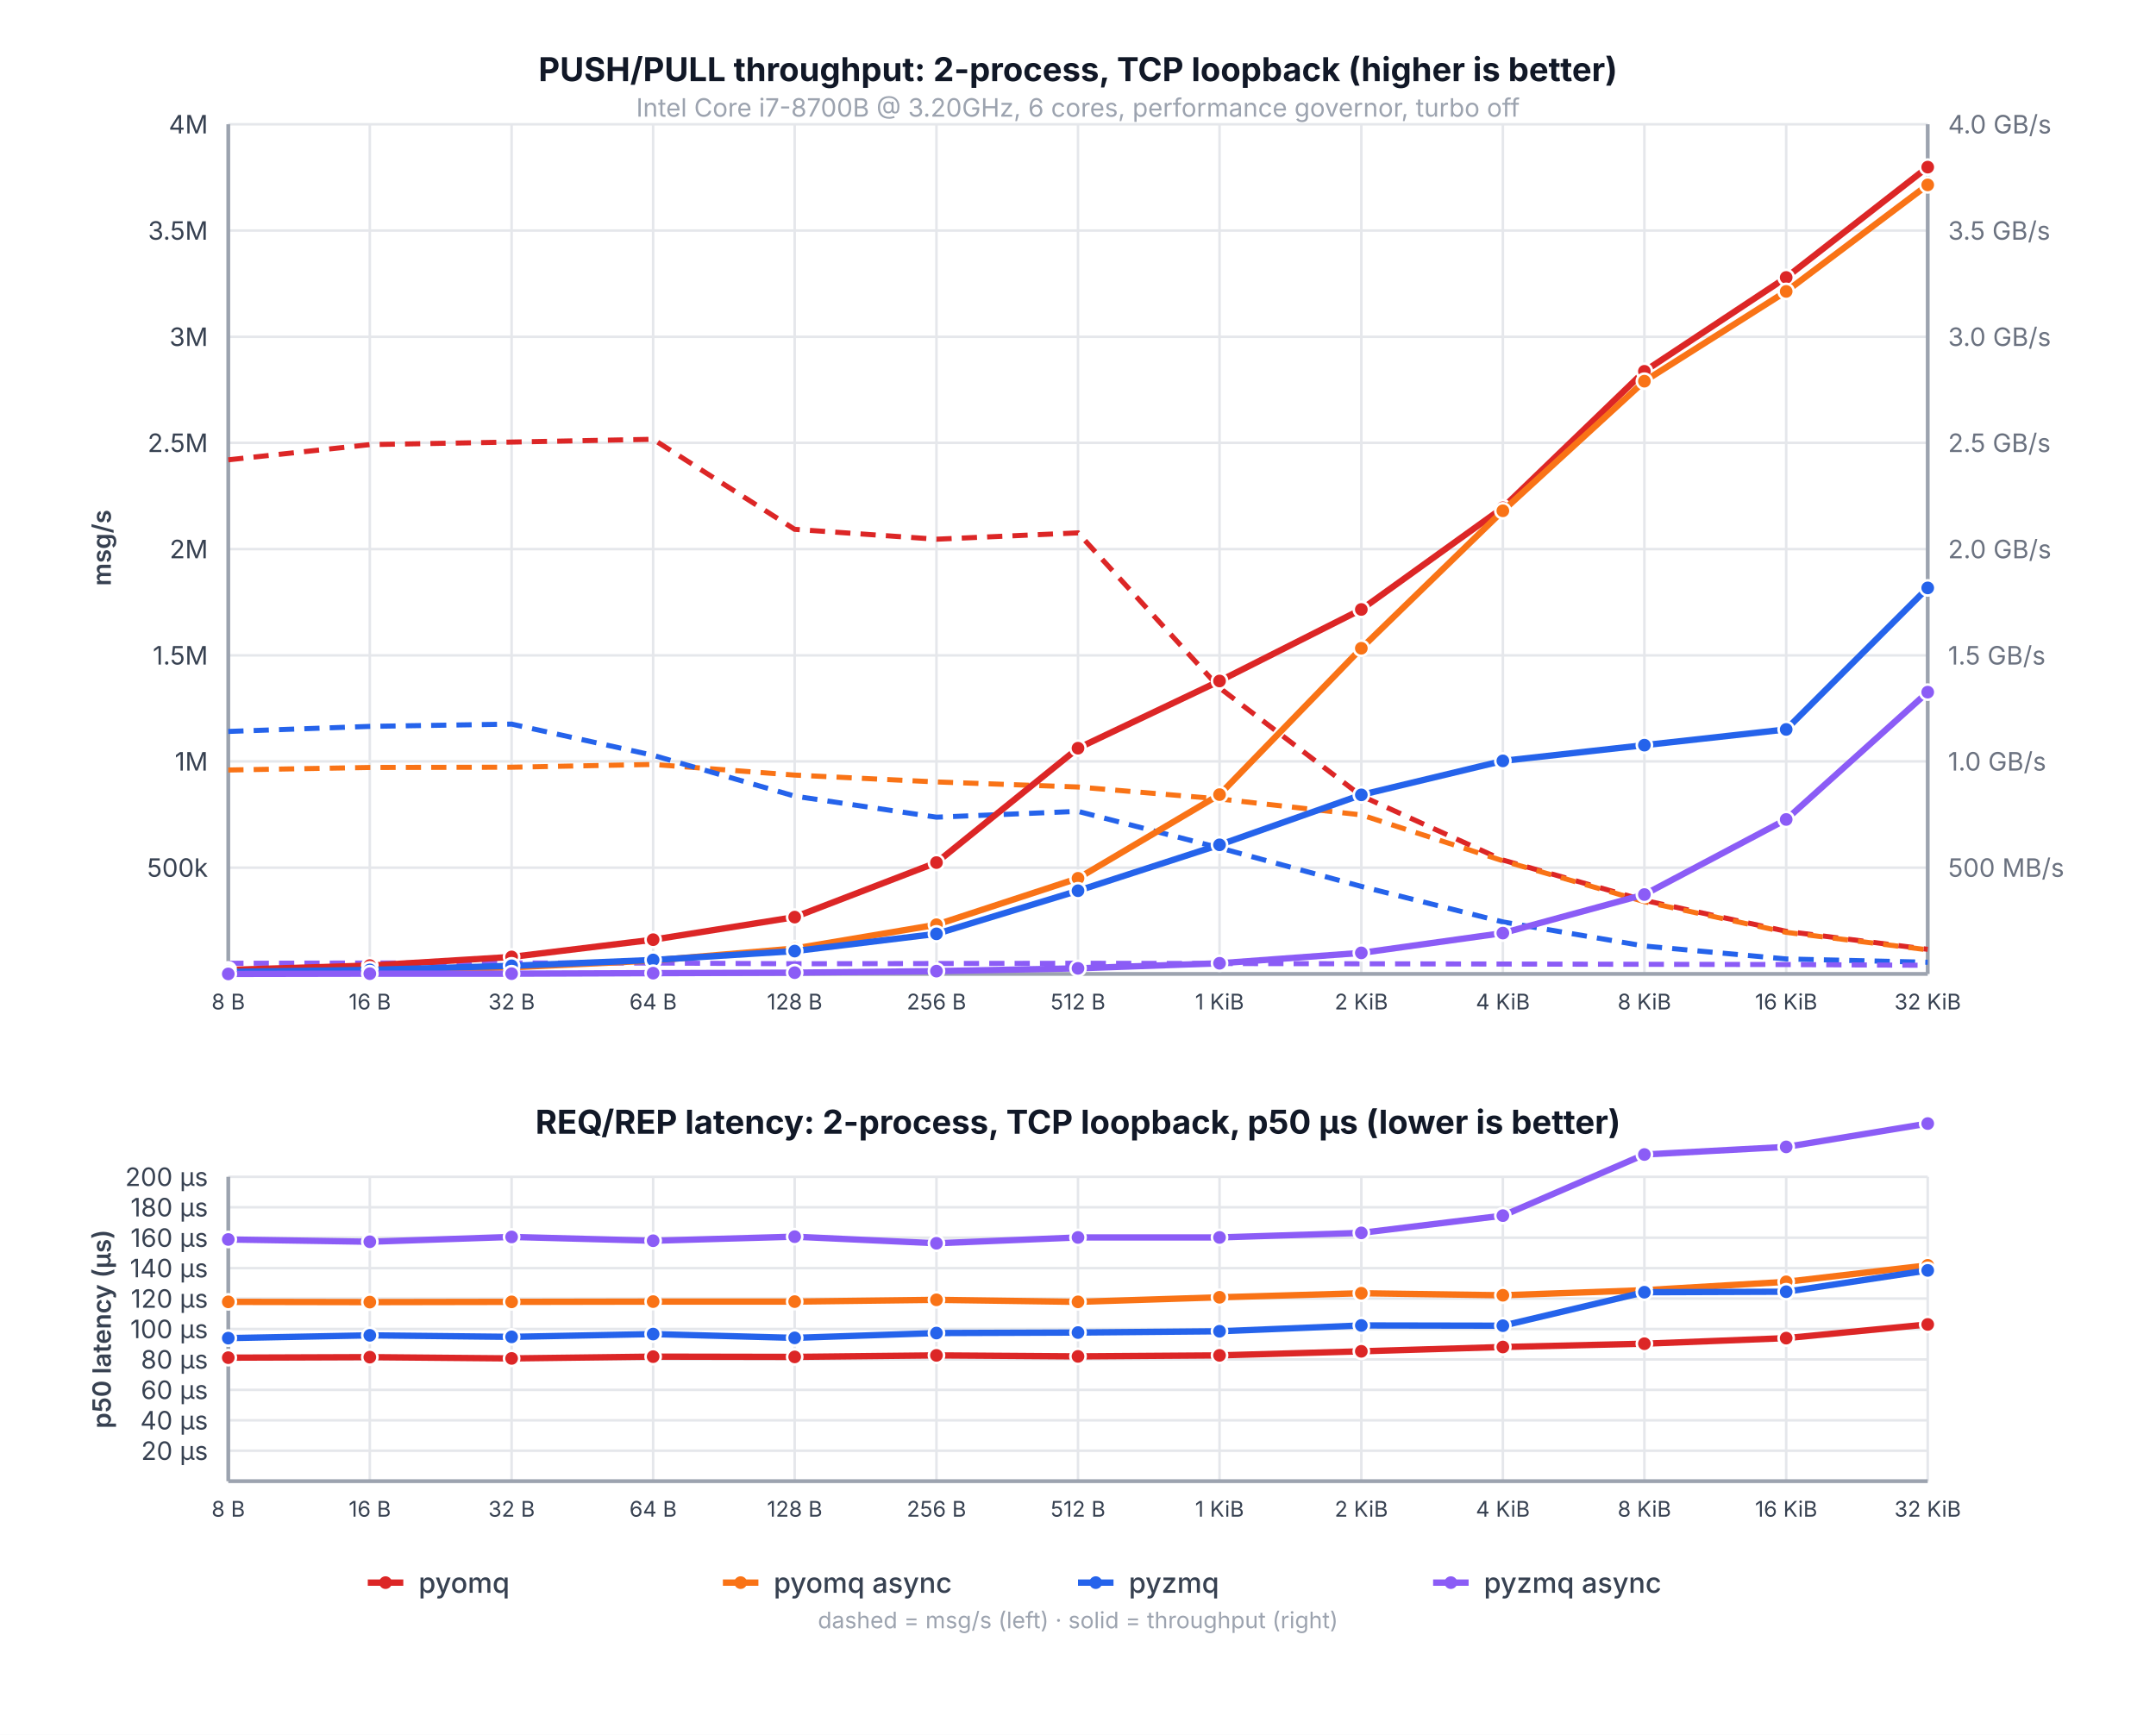
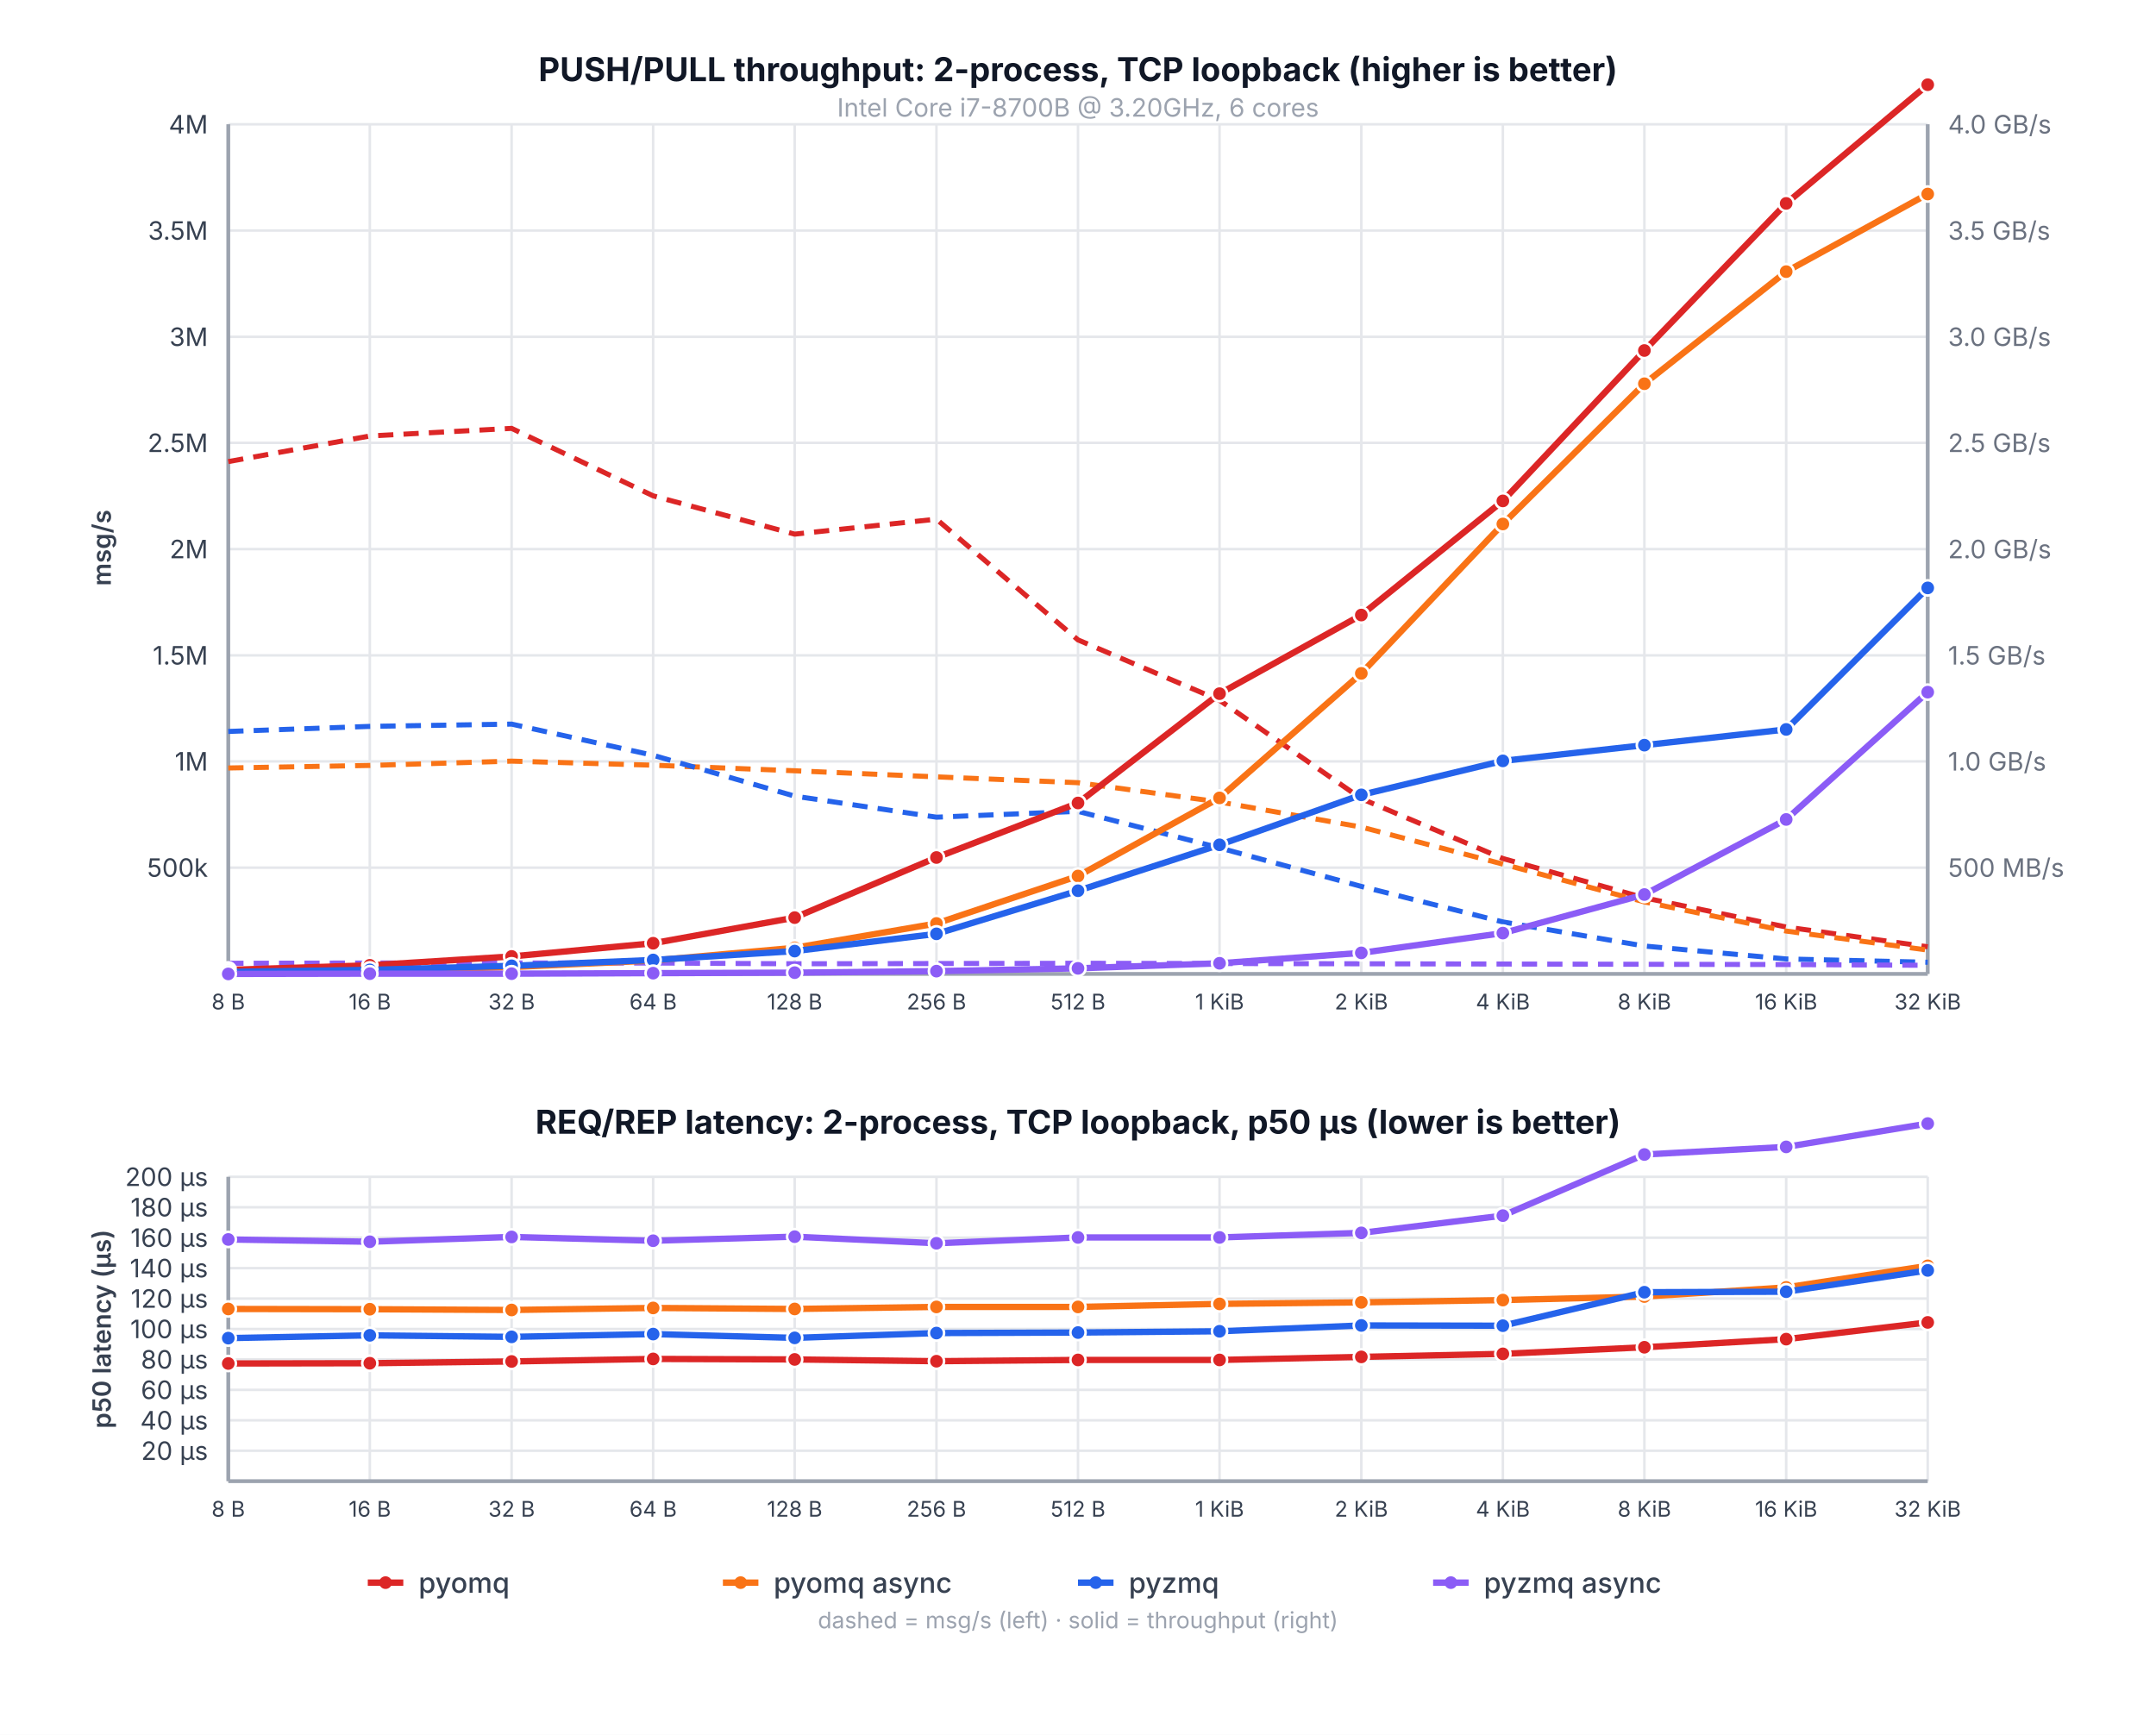
<svg xmlns="http://www.w3.org/2000/svg" viewBox="0 0 850 684" font-family="system-ui, -apple-system, sans-serif">
  <rect width="850" height="684" fill="white" />
  <text x="425.0" y="32" text-anchor="middle" fill="#111827" font-size="13" font-weight="700">PUSH/PULL throughput: 2-process, TCP loopback (higher is better)</text>
-   <text x="425.0" y="46" text-anchor="middle" fill="#9ca3af" font-size="10">Intel Core i7-8700B @ 3.20GHz, 6 cores, performance governor,  turbo off</text>
+   <text x="425.0" y="46" text-anchor="middle" fill="#9ca3af" font-size="10">Intel Core i7-8700B @ 3.20GHz, 6 cores</text>
  <line x1="90" y1="342.1" x2="760" y2="342.1" stroke="#e5e7eb" stroke-width="1" />
  <text x="82" y="342.1" text-anchor="end" dominant-baseline="middle" fill="#374151" font-size="10">500k</text>
  <text x="768" y="342.1" text-anchor="start" dominant-baseline="middle" fill="#6b7280" font-size="10">500 MB/s</text>
  <line x1="90" y1="300.2" x2="760" y2="300.2" stroke="#e5e7eb" stroke-width="1" />
  <text x="82" y="300.2" text-anchor="end" dominant-baseline="middle" fill="#374151" font-size="10">1M</text>
  <text x="768" y="300.2" text-anchor="start" dominant-baseline="middle" fill="#6b7280" font-size="10">1.0 GB/s</text>
  <line x1="90" y1="258.4" x2="760" y2="258.4" stroke="#e5e7eb" stroke-width="1" />
  <text x="82" y="258.4" text-anchor="end" dominant-baseline="middle" fill="#374151" font-size="10">1.5M</text>
  <text x="768" y="258.4" text-anchor="start" dominant-baseline="middle" fill="#6b7280" font-size="10">1.5 GB/s</text>
  <line x1="90" y1="216.5" x2="760" y2="216.5" stroke="#e5e7eb" stroke-width="1" />
  <text x="82" y="216.5" text-anchor="end" dominant-baseline="middle" fill="#374151" font-size="10">2M</text>
  <text x="768" y="216.5" text-anchor="start" dominant-baseline="middle" fill="#6b7280" font-size="10">2.0 GB/s</text>
  <line x1="90" y1="174.6" x2="760" y2="174.6" stroke="#e5e7eb" stroke-width="1" />
  <text x="82" y="174.6" text-anchor="end" dominant-baseline="middle" fill="#374151" font-size="10">2.5M</text>
  <text x="768" y="174.6" text-anchor="start" dominant-baseline="middle" fill="#6b7280" font-size="10">2.5 GB/s</text>
  <line x1="90" y1="132.8" x2="760" y2="132.8" stroke="#e5e7eb" stroke-width="1" />
  <text x="82" y="132.8" text-anchor="end" dominant-baseline="middle" fill="#374151" font-size="10">3M</text>
  <text x="768" y="132.8" text-anchor="start" dominant-baseline="middle" fill="#6b7280" font-size="10">3.0 GB/s</text>
  <line x1="90" y1="90.9" x2="760" y2="90.9" stroke="#e5e7eb" stroke-width="1" />
  <text x="82" y="90.9" text-anchor="end" dominant-baseline="middle" fill="#374151" font-size="10">3.5M</text>
  <text x="768" y="90.9" text-anchor="start" dominant-baseline="middle" fill="#6b7280" font-size="10">3.5 GB/s</text>
  <line x1="90" y1="49.0" x2="760" y2="49.0" stroke="#e5e7eb" stroke-width="1" />
  <text x="82" y="49.0" text-anchor="end" dominant-baseline="middle" fill="#374151" font-size="10">4M</text>
  <text x="768" y="49.0" text-anchor="start" dominant-baseline="middle" fill="#6b7280" font-size="10">4.0 GB/s</text>
  <line x1="90.0" y1="49" x2="90.0" y2="384" stroke="#e5e7eb" stroke-width="1" />
  <line x1="145.8" y1="49" x2="145.8" y2="384" stroke="#e5e7eb" stroke-width="1" />
  <line x1="201.7" y1="49" x2="201.7" y2="384" stroke="#e5e7eb" stroke-width="1" />
  <line x1="257.5" y1="49" x2="257.5" y2="384" stroke="#e5e7eb" stroke-width="1" />
  <line x1="313.3" y1="49" x2="313.3" y2="384" stroke="#e5e7eb" stroke-width="1" />
  <line x1="369.2" y1="49" x2="369.2" y2="384" stroke="#e5e7eb" stroke-width="1" />
  <line x1="425.0" y1="49" x2="425.0" y2="384" stroke="#e5e7eb" stroke-width="1" />
  <line x1="480.8" y1="49" x2="480.8" y2="384" stroke="#e5e7eb" stroke-width="1" />
  <line x1="536.7" y1="49" x2="536.7" y2="384" stroke="#e5e7eb" stroke-width="1" />
  <line x1="592.5" y1="49" x2="592.5" y2="384" stroke="#e5e7eb" stroke-width="1" />
  <line x1="648.3" y1="49" x2="648.3" y2="384" stroke="#e5e7eb" stroke-width="1" />
  <line x1="704.2" y1="49" x2="704.2" y2="384" stroke="#e5e7eb" stroke-width="1" />
  <line x1="760.0" y1="49" x2="760.0" y2="384" stroke="#e5e7eb" stroke-width="1" />
  <line x1="90" y1="49" x2="90" y2="384" stroke="#9ca3af" stroke-width="1.5" />
  <line x1="760" y1="49" x2="760" y2="384" stroke="#9ca3af" stroke-width="1.5" />
  <line x1="90" y1="384" x2="760" y2="384" stroke="#9ca3af" stroke-width="1.5" />
  <text x="40" y="216" text-anchor="middle" dominant-baseline="middle" fill="#374151" font-size="10" font-weight="600" transform="rotate(-90,40,216)">msg/s</text>
-   <polyline points="90.0,181.3 145.8,175.3 201.7,174.3 257.5,173.2 313.3,208.7 369.2,212.6 425.0,210.1 480.8,271.2 536.7,313.8 592.5,339.1 648.3,355.0 704.2,367.2 760.0,374.3" fill="none" stroke="#dc2626" stroke-width="2" stroke-dasharray="6,4" />
-   <polyline points="90.0,303.6 145.8,302.6 201.7,302.5 257.5,301.4 313.3,305.6 369.2,308.3 425.0,310.3 480.8,315.0 536.7,321.3 592.5,339.4 648.3,355.5 704.2,367.6 760.0,374.5" fill="none" stroke="#f97316" stroke-width="2" stroke-dasharray="6,4" />
+   <polyline points="90.0,182.0 145.8,171.9 201.7,168.9 257.5,195.5 313.3,210.6 369.2,204.7 425.0,252.3 480.8,276.1 536.7,314.9 592.5,338.5 648.3,354.0 704.2,365.5 760.0,373.3" fill="none" stroke="#dc2626" stroke-width="2" stroke-dasharray="6,4" />
+   <polyline points="90.0,302.8 145.8,301.8 201.7,300.1 257.5,301.7 313.3,303.9 369.2,306.3 425.0,308.6 480.8,316.2 536.7,326.1 592.5,340.7 648.3,355.6 704.2,367.1 760.0,374.6" fill="none" stroke="#f97316" stroke-width="2" stroke-dasharray="6,4" />
  <polyline points="90.0,288.4 145.8,286.4 201.7,285.5 257.5,297.8 313.3,313.9 369.2,322.2 425.0,319.9 480.8,334.3 536.7,349.5 592.5,363.5 648.3,373.0 704.2,378.1 760.0,379.4" fill="none" stroke="#2563eb" stroke-width="2" stroke-dasharray="6,4" />
  <polyline points="90.0,379.8 145.8,379.7 201.7,379.7 257.5,379.7 313.3,380.0 369.2,379.9 425.0,379.8 480.8,379.9 536.7,380.0 592.5,380.1 648.3,380.2 704.2,380.3 760.0,380.6" fill="none" stroke="#8b5cf6" stroke-width="2" stroke-dasharray="6,4" />
-   <polyline points="90.0,382.4 145.8,380.7 201.7,377.3 257.5,370.5 313.3,361.6 369.2,340.1 425.0,295.0 480.8,268.5 536.7,240.3 592.5,200.2 648.3,146.4 704.2,109.4 760.0,65.9" fill="none" stroke="#dc2626" stroke-width="2.5" stroke-linecap="round" stroke-linejoin="round" />
+   <polyline points="90.0,382.4 145.8,380.6 201.7,377.1 257.5,371.9 313.3,361.8 369.2,338.1 425.0,316.6 480.8,273.5 536.7,242.5 592.5,197.5 648.3,138.2 704.2,80.2 760.0,33.4" fill="none" stroke="#dc2626" stroke-width="2.5" stroke-linecap="round" stroke-linejoin="round" />
  <circle cx="90.0" cy="382.4" r="3" fill="#dc2626" stroke="white" stroke-width="1" />
-   <circle cx="145.8" cy="380.7" r="3" fill="#dc2626" stroke="white" stroke-width="1" />
-   <circle cx="201.7" cy="377.3" r="3" fill="#dc2626" stroke="white" stroke-width="1" />
-   <circle cx="257.5" cy="370.5" r="3" fill="#dc2626" stroke="white" stroke-width="1" />
-   <circle cx="313.3" cy="361.6" r="3" fill="#dc2626" stroke="white" stroke-width="1" />
-   <circle cx="369.2" cy="340.1" r="3" fill="#dc2626" stroke="white" stroke-width="1" />
-   <circle cx="425.0" cy="295.0" r="3" fill="#dc2626" stroke="white" stroke-width="1" />
-   <circle cx="480.8" cy="268.5" r="3" fill="#dc2626" stroke="white" stroke-width="1" />
-   <circle cx="536.7" cy="240.3" r="3" fill="#dc2626" stroke="white" stroke-width="1" />
-   <circle cx="592.5" cy="200.2" r="3" fill="#dc2626" stroke="white" stroke-width="1" />
-   <circle cx="648.3" cy="146.4" r="3" fill="#dc2626" stroke="white" stroke-width="1" />
-   <circle cx="704.2" cy="109.4" r="3" fill="#dc2626" stroke="white" stroke-width="1" />
-   <circle cx="760.0" cy="65.9" r="3" fill="#dc2626" stroke="white" stroke-width="1" />
-   <polyline points="90.0,383.4 145.8,382.7 201.7,381.4 257.5,378.7 313.3,374.0 369.2,364.6 425.0,346.3 480.8,313.3 536.7,255.6 592.5,201.4 648.3,150.3 704.2,114.9 760.0,72.9" fill="none" stroke="#f97316" stroke-width="2.5" stroke-linecap="round" stroke-linejoin="round" />
+   <circle cx="145.8" cy="380.6" r="3" fill="#dc2626" stroke="white" stroke-width="1" />
+   <circle cx="201.7" cy="377.1" r="3" fill="#dc2626" stroke="white" stroke-width="1" />
+   <circle cx="257.5" cy="371.9" r="3" fill="#dc2626" stroke="white" stroke-width="1" />
+   <circle cx="313.3" cy="361.8" r="3" fill="#dc2626" stroke="white" stroke-width="1" />
+   <circle cx="369.2" cy="338.1" r="3" fill="#dc2626" stroke="white" stroke-width="1" />
+   <circle cx="425.0" cy="316.6" r="3" fill="#dc2626" stroke="white" stroke-width="1" />
+   <circle cx="480.8" cy="273.5" r="3" fill="#dc2626" stroke="white" stroke-width="1" />
+   <circle cx="536.7" cy="242.5" r="3" fill="#dc2626" stroke="white" stroke-width="1" />
+   <circle cx="592.5" cy="197.5" r="3" fill="#dc2626" stroke="white" stroke-width="1" />
+   <circle cx="648.3" cy="138.2" r="3" fill="#dc2626" stroke="white" stroke-width="1" />
+   <circle cx="704.2" cy="80.2" r="3" fill="#dc2626" stroke="white" stroke-width="1" />
+   <circle cx="760.0" cy="33.4" r="3" fill="#dc2626" stroke="white" stroke-width="1" />
+   <polyline points="90.0,383.4 145.8,382.7 201.7,381.3 257.5,378.7 313.3,373.7 369.2,364.1 425.0,345.4 480.8,314.6 536.7,265.5 592.5,206.6 648.3,151.3 704.2,107.1 760.0,76.5" fill="none" stroke="#f97316" stroke-width="2.5" stroke-linecap="round" stroke-linejoin="round" />
  <circle cx="90.0" cy="383.4" r="3" fill="#f97316" stroke="white" stroke-width="1" />
  <circle cx="145.8" cy="382.7" r="3" fill="#f97316" stroke="white" stroke-width="1" />
-   <circle cx="201.7" cy="381.4" r="3" fill="#f97316" stroke="white" stroke-width="1" />
+   <circle cx="201.7" cy="381.3" r="3" fill="#f97316" stroke="white" stroke-width="1" />
  <circle cx="257.5" cy="378.7" r="3" fill="#f97316" stroke="white" stroke-width="1" />
-   <circle cx="313.3" cy="374.0" r="3" fill="#f97316" stroke="white" stroke-width="1" />
-   <circle cx="369.2" cy="364.6" r="3" fill="#f97316" stroke="white" stroke-width="1" />
-   <circle cx="425.0" cy="346.3" r="3" fill="#f97316" stroke="white" stroke-width="1" />
-   <circle cx="480.8" cy="313.3" r="3" fill="#f97316" stroke="white" stroke-width="1" />
-   <circle cx="536.7" cy="255.6" r="3" fill="#f97316" stroke="white" stroke-width="1" />
-   <circle cx="592.5" cy="201.4" r="3" fill="#f97316" stroke="white" stroke-width="1" />
-   <circle cx="648.3" cy="150.3" r="3" fill="#f97316" stroke="white" stroke-width="1" />
-   <circle cx="704.2" cy="114.9" r="3" fill="#f97316" stroke="white" stroke-width="1" />
-   <circle cx="760.0" cy="72.9" r="3" fill="#f97316" stroke="white" stroke-width="1" />
+   <circle cx="313.3" cy="373.7" r="3" fill="#f97316" stroke="white" stroke-width="1" />
+   <circle cx="369.2" cy="364.1" r="3" fill="#f97316" stroke="white" stroke-width="1" />
+   <circle cx="425.0" cy="345.4" r="3" fill="#f97316" stroke="white" stroke-width="1" />
+   <circle cx="480.8" cy="314.6" r="3" fill="#f97316" stroke="white" stroke-width="1" />
+   <circle cx="536.7" cy="265.5" r="3" fill="#f97316" stroke="white" stroke-width="1" />
+   <circle cx="592.5" cy="206.6" r="3" fill="#f97316" stroke="white" stroke-width="1" />
+   <circle cx="648.3" cy="151.3" r="3" fill="#f97316" stroke="white" stroke-width="1" />
+   <circle cx="704.2" cy="107.1" r="3" fill="#f97316" stroke="white" stroke-width="1" />
+   <circle cx="760.0" cy="76.5" r="3" fill="#f97316" stroke="white" stroke-width="1" />
  <polyline points="90.0,383.2 145.8,382.4 201.7,380.8 257.5,378.5 313.3,375.0 369.2,368.2 425.0,351.2 480.8,333.1 536.7,313.4 592.5,300.0 648.3,293.8 704.2,287.6 760.0,231.8" fill="none" stroke="#2563eb" stroke-width="2.5" stroke-linecap="round" stroke-linejoin="round" />
  <circle cx="90.0" cy="383.2" r="3" fill="#2563eb" stroke="white" stroke-width="1" />
  <circle cx="145.8" cy="382.4" r="3" fill="#2563eb" stroke="white" stroke-width="1" />
  <circle cx="201.7" cy="380.8" r="3" fill="#2563eb" stroke="white" stroke-width="1" />
  <circle cx="257.5" cy="378.5" r="3" fill="#2563eb" stroke="white" stroke-width="1" />
  <circle cx="313.3" cy="375.0" r="3" fill="#2563eb" stroke="white" stroke-width="1" />
  <circle cx="369.2" cy="368.2" r="3" fill="#2563eb" stroke="white" stroke-width="1" />
  <circle cx="425.0" cy="351.2" r="3" fill="#2563eb" stroke="white" stroke-width="1" />
  <circle cx="480.8" cy="333.1" r="3" fill="#2563eb" stroke="white" stroke-width="1" />
  <circle cx="536.7" cy="313.4" r="3" fill="#2563eb" stroke="white" stroke-width="1" />
  <circle cx="592.5" cy="300.0" r="3" fill="#2563eb" stroke="white" stroke-width="1" />
  <circle cx="648.3" cy="293.8" r="3" fill="#2563eb" stroke="white" stroke-width="1" />
  <circle cx="704.2" cy="287.6" r="3" fill="#2563eb" stroke="white" stroke-width="1" />
  <circle cx="760.0" cy="231.8" r="3" fill="#2563eb" stroke="white" stroke-width="1" />
  <polyline points="90.0,384.0 145.8,383.9 201.7,383.9 257.5,383.7 313.3,383.5 369.2,382.9 425.0,381.8 480.8,379.8 536.7,375.7 592.5,367.9 648.3,352.7 704.2,323.1 760.0,272.9" fill="none" stroke="#8b5cf6" stroke-width="2.5" stroke-linecap="round" stroke-linejoin="round" />
  <circle cx="90.0" cy="384.0" r="3" fill="#8b5cf6" stroke="white" stroke-width="1" />
  <circle cx="145.8" cy="383.9" r="3" fill="#8b5cf6" stroke="white" stroke-width="1" />
  <circle cx="201.7" cy="383.9" r="3" fill="#8b5cf6" stroke="white" stroke-width="1" />
  <circle cx="257.5" cy="383.7" r="3" fill="#8b5cf6" stroke="white" stroke-width="1" />
  <circle cx="313.3" cy="383.5" r="3" fill="#8b5cf6" stroke="white" stroke-width="1" />
  <circle cx="369.2" cy="382.9" r="3" fill="#8b5cf6" stroke="white" stroke-width="1" />
  <circle cx="425.0" cy="381.8" r="3" fill="#8b5cf6" stroke="white" stroke-width="1" />
  <circle cx="480.8" cy="379.8" r="3" fill="#8b5cf6" stroke="white" stroke-width="1" />
  <circle cx="536.7" cy="375.7" r="3" fill="#8b5cf6" stroke="white" stroke-width="1" />
  <circle cx="592.5" cy="367.9" r="3" fill="#8b5cf6" stroke="white" stroke-width="1" />
  <circle cx="648.3" cy="352.7" r="3" fill="#8b5cf6" stroke="white" stroke-width="1" />
  <circle cx="704.2" cy="323.1" r="3" fill="#8b5cf6" stroke="white" stroke-width="1" />
  <circle cx="760.0" cy="272.9" r="3" fill="#8b5cf6" stroke="white" stroke-width="1" />
  <text x="90.0" y="398" text-anchor="middle" fill="#374151" font-size="8.5">8 B</text>
  <text x="145.8" y="398" text-anchor="middle" fill="#374151" font-size="8.5">16 B</text>
  <text x="201.7" y="398" text-anchor="middle" fill="#374151" font-size="8.5">32 B</text>
  <text x="257.5" y="398" text-anchor="middle" fill="#374151" font-size="8.5">64 B</text>
  <text x="313.3" y="398" text-anchor="middle" fill="#374151" font-size="8.5">128 B</text>
  <text x="369.2" y="398" text-anchor="middle" fill="#374151" font-size="8.5">256 B</text>
  <text x="425.0" y="398" text-anchor="middle" fill="#374151" font-size="8.5">512 B</text>
  <text x="480.8" y="398" text-anchor="middle" fill="#374151" font-size="8.5">1 KiB</text>
  <text x="536.7" y="398" text-anchor="middle" fill="#374151" font-size="8.5">2 KiB</text>
  <text x="592.5" y="398" text-anchor="middle" fill="#374151" font-size="8.5">4 KiB</text>
  <text x="648.3" y="398" text-anchor="middle" fill="#374151" font-size="8.5">8 KiB</text>
  <text x="704.2" y="398" text-anchor="middle" fill="#374151" font-size="8.5">16 KiB</text>
  <text x="760.0" y="398" text-anchor="middle" fill="#374151" font-size="8.5">32 KiB</text>
  <text x="425.0" y="447" text-anchor="middle" fill="#111827" font-size="13" font-weight="700">REQ/REP latency: 2-process, TCP loopback, p50 µs (lower is better)</text>
  <line x1="90" y1="572.0" x2="760" y2="572.0" stroke="#e5e7eb" stroke-width="1" />
  <text x="82" y="572.0" text-anchor="end" dominant-baseline="middle" fill="#374151" font-size="10">20 µs</text>
  <line x1="90" y1="560.0" x2="760" y2="560.0" stroke="#e5e7eb" stroke-width="1" />
  <text x="82" y="560.0" text-anchor="end" dominant-baseline="middle" fill="#374151" font-size="10">40 µs</text>
  <line x1="90" y1="548.0" x2="760" y2="548.0" stroke="#e5e7eb" stroke-width="1" />
  <text x="82" y="548.0" text-anchor="end" dominant-baseline="middle" fill="#374151" font-size="10">60 µs</text>
  <line x1="90" y1="536.0" x2="760" y2="536.0" stroke="#e5e7eb" stroke-width="1" />
  <text x="82" y="536.0" text-anchor="end" dominant-baseline="middle" fill="#374151" font-size="10">80 µs</text>
  <line x1="90" y1="524.0" x2="760" y2="524.0" stroke="#e5e7eb" stroke-width="1" />
  <text x="82" y="524.0" text-anchor="end" dominant-baseline="middle" fill="#374151" font-size="10">100 µs</text>
  <line x1="90" y1="512.0" x2="760" y2="512.0" stroke="#e5e7eb" stroke-width="1" />
  <text x="82" y="512.0" text-anchor="end" dominant-baseline="middle" fill="#374151" font-size="10">120 µs</text>
  <line x1="90" y1="500.0" x2="760" y2="500.0" stroke="#e5e7eb" stroke-width="1" />
  <text x="82" y="500.0" text-anchor="end" dominant-baseline="middle" fill="#374151" font-size="10">140 µs</text>
  <line x1="90" y1="488.0" x2="760" y2="488.0" stroke="#e5e7eb" stroke-width="1" />
  <text x="82" y="488.0" text-anchor="end" dominant-baseline="middle" fill="#374151" font-size="10">160 µs</text>
  <line x1="90" y1="476.0" x2="760" y2="476.0" stroke="#e5e7eb" stroke-width="1" />
  <text x="82" y="476.0" text-anchor="end" dominant-baseline="middle" fill="#374151" font-size="10">180 µs</text>
  <line x1="90" y1="464.0" x2="760" y2="464.0" stroke="#e5e7eb" stroke-width="1" />
  <text x="82" y="464.0" text-anchor="end" dominant-baseline="middle" fill="#374151" font-size="10">200 µs</text>
  <line x1="90.0" y1="464" x2="90.0" y2="584" stroke="#e5e7eb" stroke-width="1" />
  <line x1="145.8" y1="464" x2="145.8" y2="584" stroke="#e5e7eb" stroke-width="1" />
  <line x1="201.7" y1="464" x2="201.7" y2="584" stroke="#e5e7eb" stroke-width="1" />
  <line x1="257.5" y1="464" x2="257.5" y2="584" stroke="#e5e7eb" stroke-width="1" />
  <line x1="313.3" y1="464" x2="313.3" y2="584" stroke="#e5e7eb" stroke-width="1" />
  <line x1="369.2" y1="464" x2="369.2" y2="584" stroke="#e5e7eb" stroke-width="1" />
  <line x1="425.0" y1="464" x2="425.0" y2="584" stroke="#e5e7eb" stroke-width="1" />
  <line x1="480.8" y1="464" x2="480.8" y2="584" stroke="#e5e7eb" stroke-width="1" />
  <line x1="536.7" y1="464" x2="536.7" y2="584" stroke="#e5e7eb" stroke-width="1" />
  <line x1="592.5" y1="464" x2="592.5" y2="584" stroke="#e5e7eb" stroke-width="1" />
  <line x1="648.3" y1="464" x2="648.3" y2="584" stroke="#e5e7eb" stroke-width="1" />
  <line x1="704.2" y1="464" x2="704.2" y2="584" stroke="#e5e7eb" stroke-width="1" />
  <line x1="760.0" y1="464" x2="760.0" y2="584" stroke="#e5e7eb" stroke-width="1" />
  <line x1="90" y1="464" x2="90" y2="584" stroke="#9ca3af" stroke-width="1.5" />
  <line x1="90" y1="584" x2="760" y2="584" stroke="#9ca3af" stroke-width="1.5" />
  <text x="40" y="524" text-anchor="middle" dominant-baseline="middle" fill="#374151" font-size="10" font-weight="600" transform="rotate(-90,40,524)">p50 latency (µs)</text>
-   <polyline points="90.0,535.3 145.8,535.1 201.7,535.6 257.5,534.9 313.3,535.0 369.2,534.4 425.0,534.8 480.8,534.4 536.7,532.8 592.5,531.1 648.3,529.8 704.2,527.6 760.0,522.2" fill="none" stroke="#dc2626" stroke-width="2.5" stroke-linecap="round" stroke-linejoin="round" />
-   <circle cx="90.0" cy="535.3" r="3" fill="#dc2626" stroke="white" stroke-width="1" />
-   <circle cx="145.8" cy="535.1" r="3" fill="#dc2626" stroke="white" stroke-width="1" />
-   <circle cx="201.7" cy="535.6" r="3" fill="#dc2626" stroke="white" stroke-width="1" />
-   <circle cx="257.5" cy="534.9" r="3" fill="#dc2626" stroke="white" stroke-width="1" />
-   <circle cx="313.3" cy="535.0" r="3" fill="#dc2626" stroke="white" stroke-width="1" />
-   <circle cx="369.2" cy="534.4" r="3" fill="#dc2626" stroke="white" stroke-width="1" />
-   <circle cx="425.0" cy="534.8" r="3" fill="#dc2626" stroke="white" stroke-width="1" />
-   <circle cx="480.8" cy="534.4" r="3" fill="#dc2626" stroke="white" stroke-width="1" />
-   <circle cx="536.7" cy="532.8" r="3" fill="#dc2626" stroke="white" stroke-width="1" />
-   <circle cx="592.5" cy="531.1" r="3" fill="#dc2626" stroke="white" stroke-width="1" />
-   <circle cx="648.3" cy="529.8" r="3" fill="#dc2626" stroke="white" stroke-width="1" />
-   <circle cx="704.2" cy="527.6" r="3" fill="#dc2626" stroke="white" stroke-width="1" />
-   <circle cx="760.0" cy="522.2" r="3" fill="#dc2626" stroke="white" stroke-width="1" />
-   <polyline points="90.0,513.3 145.8,513.4 201.7,513.3 257.5,513.2 313.3,513.2 369.2,512.5 425.0,513.3 480.8,511.5 536.7,509.9 592.5,510.7 648.3,508.7 704.2,505.4 760.0,498.9" fill="none" stroke="#f97316" stroke-width="2.5" stroke-linecap="round" stroke-linejoin="round" />
-   <circle cx="90.0" cy="513.3" r="3" fill="#f97316" stroke="white" stroke-width="1" />
-   <circle cx="145.8" cy="513.4" r="3" fill="#f97316" stroke="white" stroke-width="1" />
-   <circle cx="201.7" cy="513.3" r="3" fill="#f97316" stroke="white" stroke-width="1" />
-   <circle cx="257.5" cy="513.2" r="3" fill="#f97316" stroke="white" stroke-width="1" />
-   <circle cx="313.3" cy="513.2" r="3" fill="#f97316" stroke="white" stroke-width="1" />
-   <circle cx="369.2" cy="512.5" r="3" fill="#f97316" stroke="white" stroke-width="1" />
-   <circle cx="425.0" cy="513.3" r="3" fill="#f97316" stroke="white" stroke-width="1" />
-   <circle cx="480.8" cy="511.5" r="3" fill="#f97316" stroke="white" stroke-width="1" />
-   <circle cx="536.7" cy="509.9" r="3" fill="#f97316" stroke="white" stroke-width="1" />
-   <circle cx="592.5" cy="510.7" r="3" fill="#f97316" stroke="white" stroke-width="1" />
-   <circle cx="648.3" cy="508.7" r="3" fill="#f97316" stroke="white" stroke-width="1" />
-   <circle cx="704.2" cy="505.4" r="3" fill="#f97316" stroke="white" stroke-width="1" />
-   <circle cx="760.0" cy="498.9" r="3" fill="#f97316" stroke="white" stroke-width="1" />
+   <polyline points="90.0,537.6 145.8,537.5 201.7,536.8 257.5,535.8 313.3,536.0 369.2,536.7 425.0,536.2 480.8,536.2 536.7,535.0 592.5,533.8 648.3,531.2 704.2,528.0 760.0,521.4" fill="none" stroke="#dc2626" stroke-width="2.5" stroke-linecap="round" stroke-linejoin="round" />
+   <circle cx="90.0" cy="537.6" r="3" fill="#dc2626" stroke="white" stroke-width="1" />
+   <circle cx="145.8" cy="537.5" r="3" fill="#dc2626" stroke="white" stroke-width="1" />
+   <circle cx="201.7" cy="536.8" r="3" fill="#dc2626" stroke="white" stroke-width="1" />
+   <circle cx="257.5" cy="535.8" r="3" fill="#dc2626" stroke="white" stroke-width="1" />
+   <circle cx="313.3" cy="536.0" r="3" fill="#dc2626" stroke="white" stroke-width="1" />
+   <circle cx="369.2" cy="536.7" r="3" fill="#dc2626" stroke="white" stroke-width="1" />
+   <circle cx="425.0" cy="536.2" r="3" fill="#dc2626" stroke="white" stroke-width="1" />
+   <circle cx="480.8" cy="536.2" r="3" fill="#dc2626" stroke="white" stroke-width="1" />
+   <circle cx="536.7" cy="535.0" r="3" fill="#dc2626" stroke="white" stroke-width="1" />
+   <circle cx="592.5" cy="533.8" r="3" fill="#dc2626" stroke="white" stroke-width="1" />
+   <circle cx="648.3" cy="531.2" r="3" fill="#dc2626" stroke="white" stroke-width="1" />
+   <circle cx="704.2" cy="528.0" r="3" fill="#dc2626" stroke="white" stroke-width="1" />
+   <circle cx="760.0" cy="521.4" r="3" fill="#dc2626" stroke="white" stroke-width="1" />
+   <polyline points="90.0,516.1 145.8,516.2 201.7,516.5 257.5,515.7 313.3,516.1 369.2,515.3 425.0,515.3 480.8,514.1 536.7,513.5 592.5,512.6 648.3,511.2 704.2,507.6 760.0,499.1" fill="none" stroke="#f97316" stroke-width="2.5" stroke-linecap="round" stroke-linejoin="round" />
+   <circle cx="90.0" cy="516.1" r="3" fill="#f97316" stroke="white" stroke-width="1" />
+   <circle cx="145.8" cy="516.2" r="3" fill="#f97316" stroke="white" stroke-width="1" />
+   <circle cx="201.7" cy="516.5" r="3" fill="#f97316" stroke="white" stroke-width="1" />
+   <circle cx="257.5" cy="515.7" r="3" fill="#f97316" stroke="white" stroke-width="1" />
+   <circle cx="313.3" cy="516.1" r="3" fill="#f97316" stroke="white" stroke-width="1" />
+   <circle cx="369.2" cy="515.3" r="3" fill="#f97316" stroke="white" stroke-width="1" />
+   <circle cx="425.0" cy="515.3" r="3" fill="#f97316" stroke="white" stroke-width="1" />
+   <circle cx="480.8" cy="514.1" r="3" fill="#f97316" stroke="white" stroke-width="1" />
+   <circle cx="536.7" cy="513.5" r="3" fill="#f97316" stroke="white" stroke-width="1" />
+   <circle cx="592.5" cy="512.6" r="3" fill="#f97316" stroke="white" stroke-width="1" />
+   <circle cx="648.3" cy="511.2" r="3" fill="#f97316" stroke="white" stroke-width="1" />
+   <circle cx="704.2" cy="507.6" r="3" fill="#f97316" stroke="white" stroke-width="1" />
+   <circle cx="760.0" cy="499.1" r="3" fill="#f97316" stroke="white" stroke-width="1" />
  <polyline points="90.0,527.6 145.8,526.5 201.7,527.1 257.5,526.0 313.3,527.5 369.2,525.6 425.0,525.4 480.8,524.9 536.7,522.6 592.5,522.7 648.3,509.5 704.2,509.3 760.0,500.9" fill="none" stroke="#2563eb" stroke-width="2.5" stroke-linecap="round" stroke-linejoin="round" />
  <circle cx="90.0" cy="527.6" r="3" fill="#2563eb" stroke="white" stroke-width="1" />
  <circle cx="145.8" cy="526.5" r="3" fill="#2563eb" stroke="white" stroke-width="1" />
  <circle cx="201.7" cy="527.1" r="3" fill="#2563eb" stroke="white" stroke-width="1" />
  <circle cx="257.5" cy="526.0" r="3" fill="#2563eb" stroke="white" stroke-width="1" />
  <circle cx="313.3" cy="527.5" r="3" fill="#2563eb" stroke="white" stroke-width="1" />
  <circle cx="369.2" cy="525.6" r="3" fill="#2563eb" stroke="white" stroke-width="1" />
  <circle cx="425.0" cy="525.4" r="3" fill="#2563eb" stroke="white" stroke-width="1" />
  <circle cx="480.8" cy="524.9" r="3" fill="#2563eb" stroke="white" stroke-width="1" />
  <circle cx="536.7" cy="522.6" r="3" fill="#2563eb" stroke="white" stroke-width="1" />
  <circle cx="592.5" cy="522.7" r="3" fill="#2563eb" stroke="white" stroke-width="1" />
  <circle cx="648.3" cy="509.5" r="3" fill="#2563eb" stroke="white" stroke-width="1" />
  <circle cx="704.2" cy="509.3" r="3" fill="#2563eb" stroke="white" stroke-width="1" />
  <circle cx="760.0" cy="500.9" r="3" fill="#2563eb" stroke="white" stroke-width="1" />
  <polyline points="90.0,488.7 145.8,489.6 201.7,487.7 257.5,489.2 313.3,487.6 369.2,490.2 425.0,487.9 480.8,487.9 536.7,486.1 592.5,479.3 648.3,455.2 704.2,452.2 760.0,443.0" fill="none" stroke="#8b5cf6" stroke-width="2.5" stroke-linecap="round" stroke-linejoin="round" />
  <circle cx="90.0" cy="488.7" r="3" fill="#8b5cf6" stroke="white" stroke-width="1" />
  <circle cx="145.8" cy="489.6" r="3" fill="#8b5cf6" stroke="white" stroke-width="1" />
  <circle cx="201.7" cy="487.7" r="3" fill="#8b5cf6" stroke="white" stroke-width="1" />
  <circle cx="257.5" cy="489.2" r="3" fill="#8b5cf6" stroke="white" stroke-width="1" />
  <circle cx="313.3" cy="487.6" r="3" fill="#8b5cf6" stroke="white" stroke-width="1" />
  <circle cx="369.2" cy="490.2" r="3" fill="#8b5cf6" stroke="white" stroke-width="1" />
  <circle cx="425.0" cy="487.9" r="3" fill="#8b5cf6" stroke="white" stroke-width="1" />
  <circle cx="480.8" cy="487.9" r="3" fill="#8b5cf6" stroke="white" stroke-width="1" />
  <circle cx="536.7" cy="486.1" r="3" fill="#8b5cf6" stroke="white" stroke-width="1" />
  <circle cx="592.5" cy="479.3" r="3" fill="#8b5cf6" stroke="white" stroke-width="1" />
  <circle cx="648.3" cy="455.2" r="3" fill="#8b5cf6" stroke="white" stroke-width="1" />
  <circle cx="704.2" cy="452.2" r="3" fill="#8b5cf6" stroke="white" stroke-width="1" />
  <circle cx="760.0" cy="443.0" r="3" fill="#8b5cf6" stroke="white" stroke-width="1" />
  <text x="90.0" y="598" text-anchor="middle" fill="#374151" font-size="8.5">8 B</text>
  <text x="145.8" y="598" text-anchor="middle" fill="#374151" font-size="8.5">16 B</text>
  <text x="201.7" y="598" text-anchor="middle" fill="#374151" font-size="8.5">32 B</text>
  <text x="257.5" y="598" text-anchor="middle" fill="#374151" font-size="8.5">64 B</text>
  <text x="313.3" y="598" text-anchor="middle" fill="#374151" font-size="8.5">128 B</text>
  <text x="369.2" y="598" text-anchor="middle" fill="#374151" font-size="8.5">256 B</text>
  <text x="425.0" y="598" text-anchor="middle" fill="#374151" font-size="8.5">512 B</text>
  <text x="480.8" y="598" text-anchor="middle" fill="#374151" font-size="8.5">1 KiB</text>
  <text x="536.7" y="598" text-anchor="middle" fill="#374151" font-size="8.5">2 KiB</text>
  <text x="592.5" y="598" text-anchor="middle" fill="#374151" font-size="8.5">4 KiB</text>
  <text x="648.3" y="598" text-anchor="middle" fill="#374151" font-size="8.5">8 KiB</text>
  <text x="704.2" y="598" text-anchor="middle" fill="#374151" font-size="8.5">16 KiB</text>
  <text x="760.0" y="598" text-anchor="middle" fill="#374151" font-size="8.5">32 KiB</text>
  <line x1="145" y1="624" x2="159" y2="624" stroke="#dc2626" stroke-width="2.5" />
  <circle cx="152" cy="624" r="2.5" fill="#dc2626" />
  <text x="165" y="628" fill="#374151" font-size="11" font-weight="500">pyomq</text>
  <line x1="285" y1="624" x2="299" y2="624" stroke="#f97316" stroke-width="2.5" />
  <circle cx="292" cy="624" r="2.5" fill="#f97316" />
  <text x="305" y="628" fill="#374151" font-size="11" font-weight="500">pyomq async</text>
  <line x1="425" y1="624" x2="439" y2="624" stroke="#2563eb" stroke-width="2.5" />
  <circle cx="432" cy="624" r="2.5" fill="#2563eb" />
  <text x="445" y="628" fill="#374151" font-size="11" font-weight="500">pyzmq</text>
  <line x1="565" y1="624" x2="579" y2="624" stroke="#8b5cf6" stroke-width="2.5" />
  <circle cx="572" cy="624" r="2.5" fill="#8b5cf6" />
  <text x="585" y="628" fill="#374151" font-size="11" font-weight="500">pyzmq async</text>
  <text x="425.0" y="642" text-anchor="middle" fill="#9ca3af" font-size="9">dashed = msg/s (left) · solid = throughput (right)</text>
</svg>
